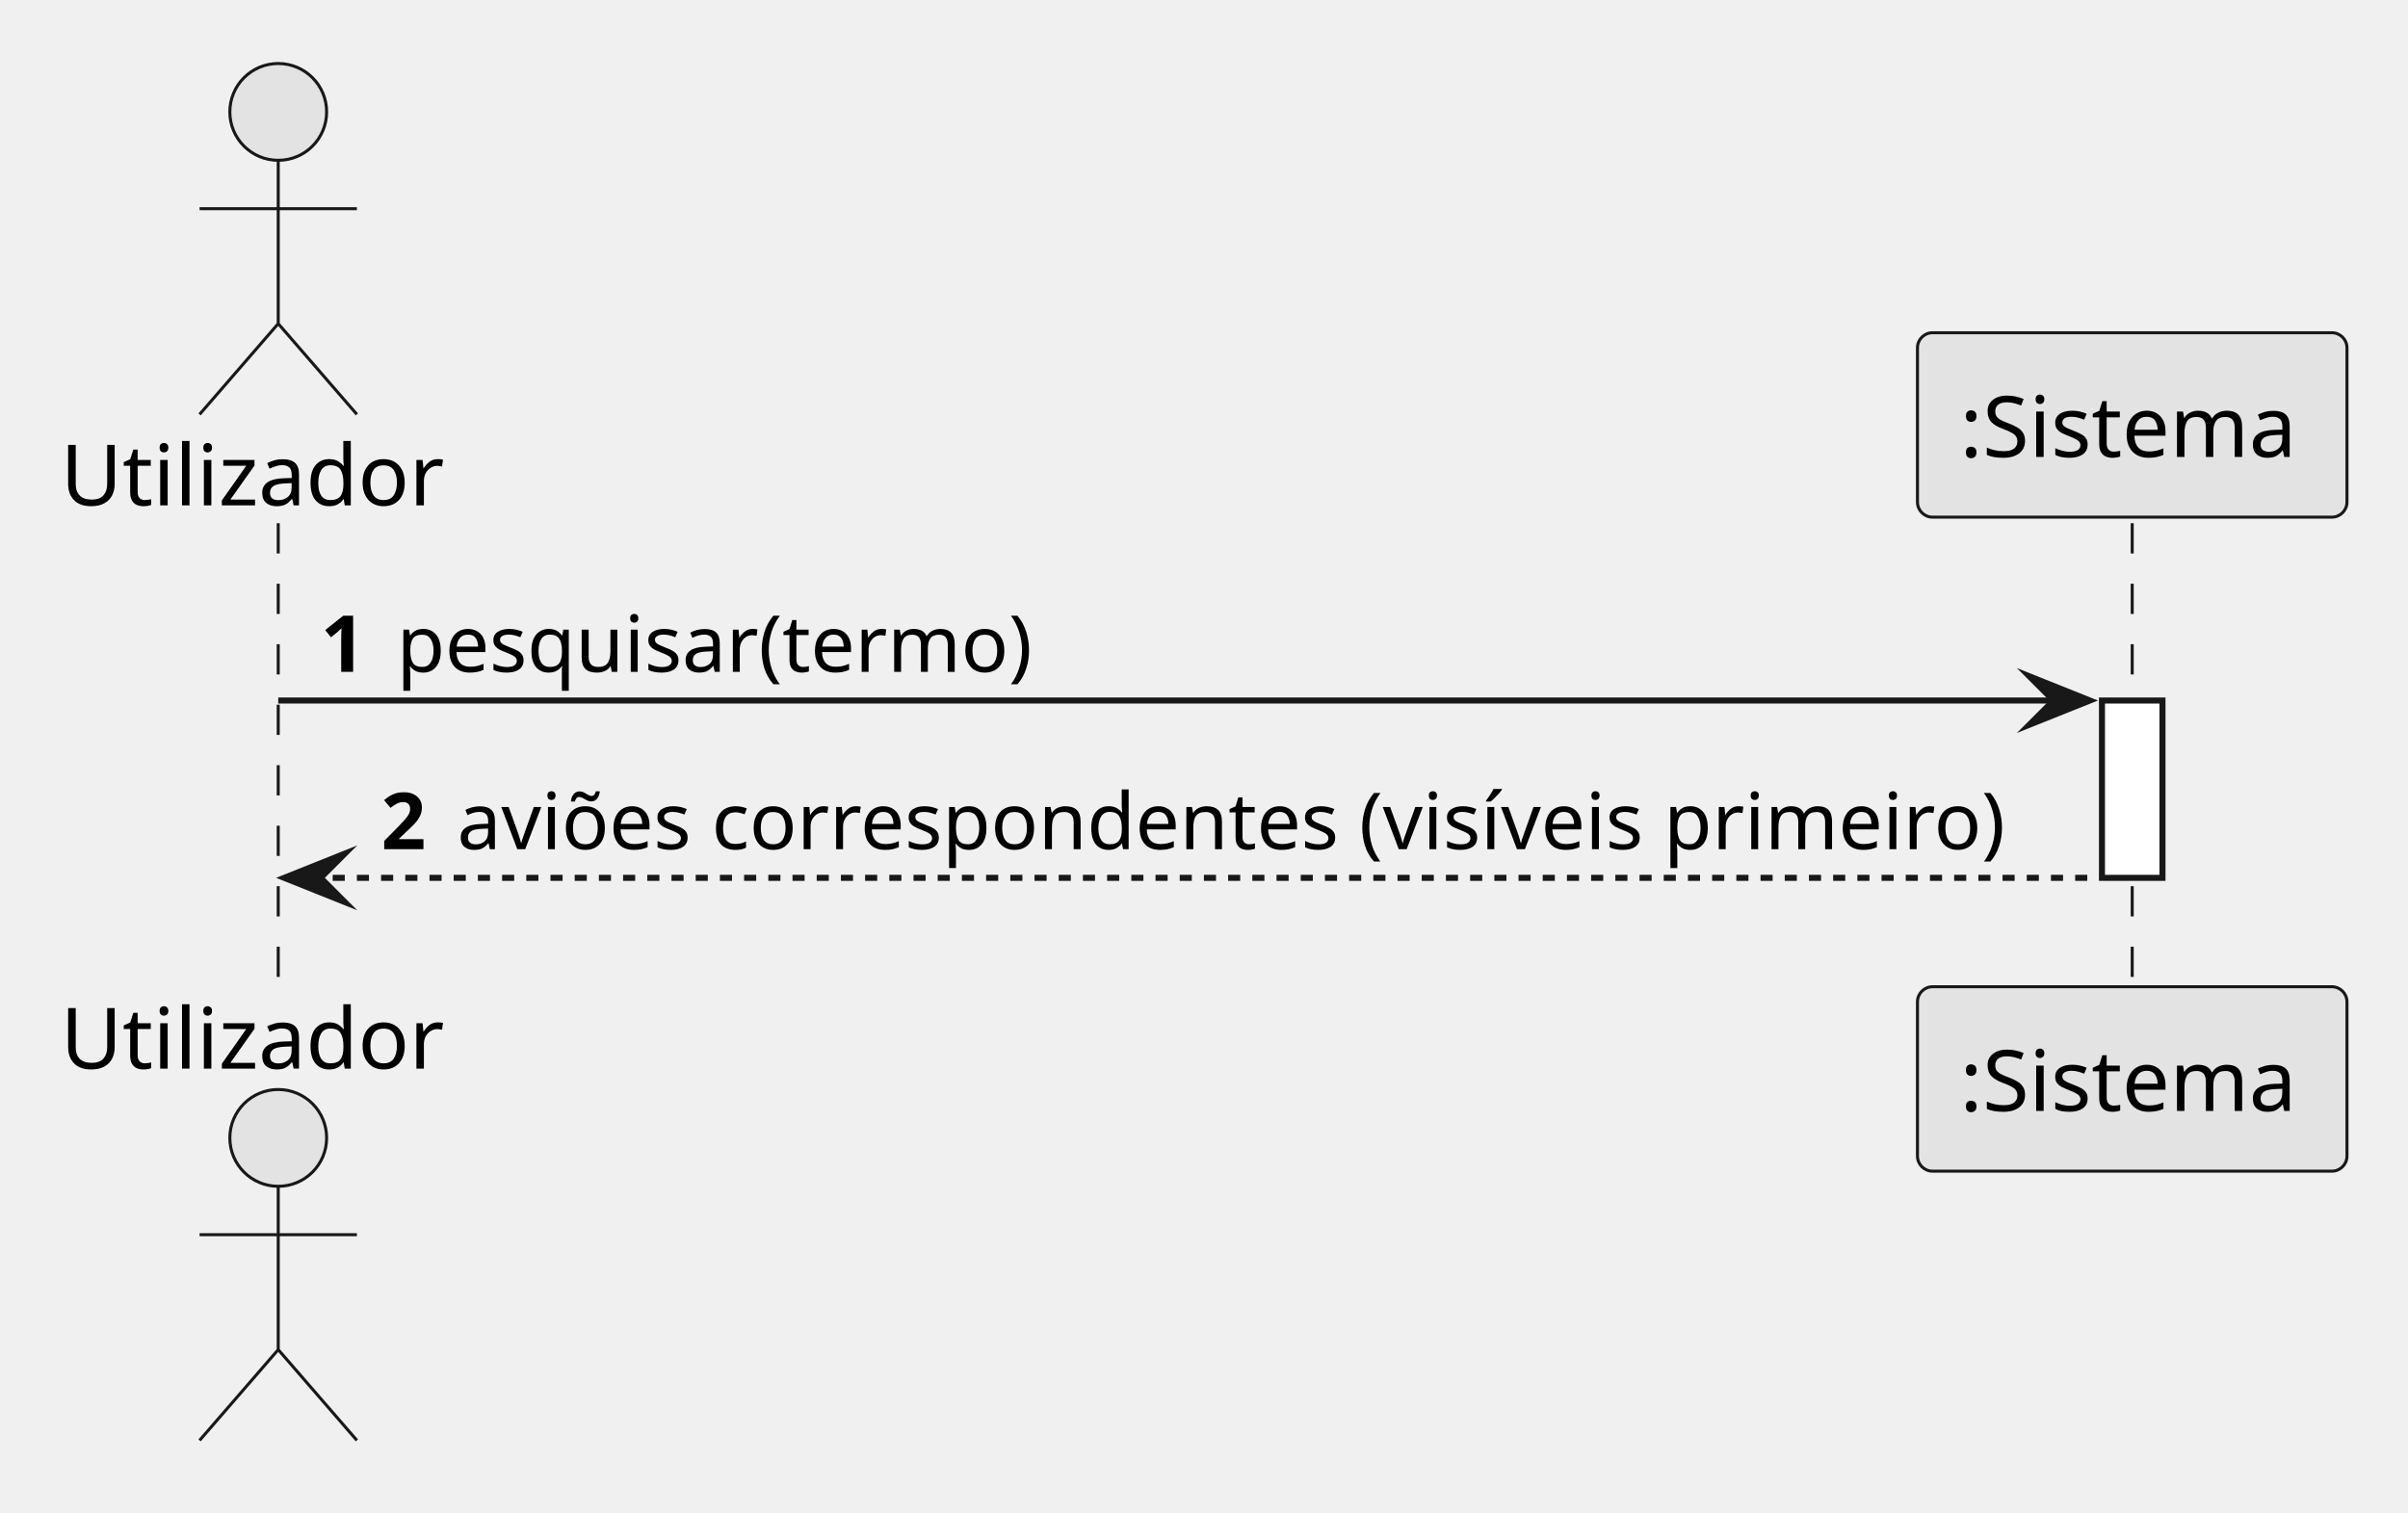
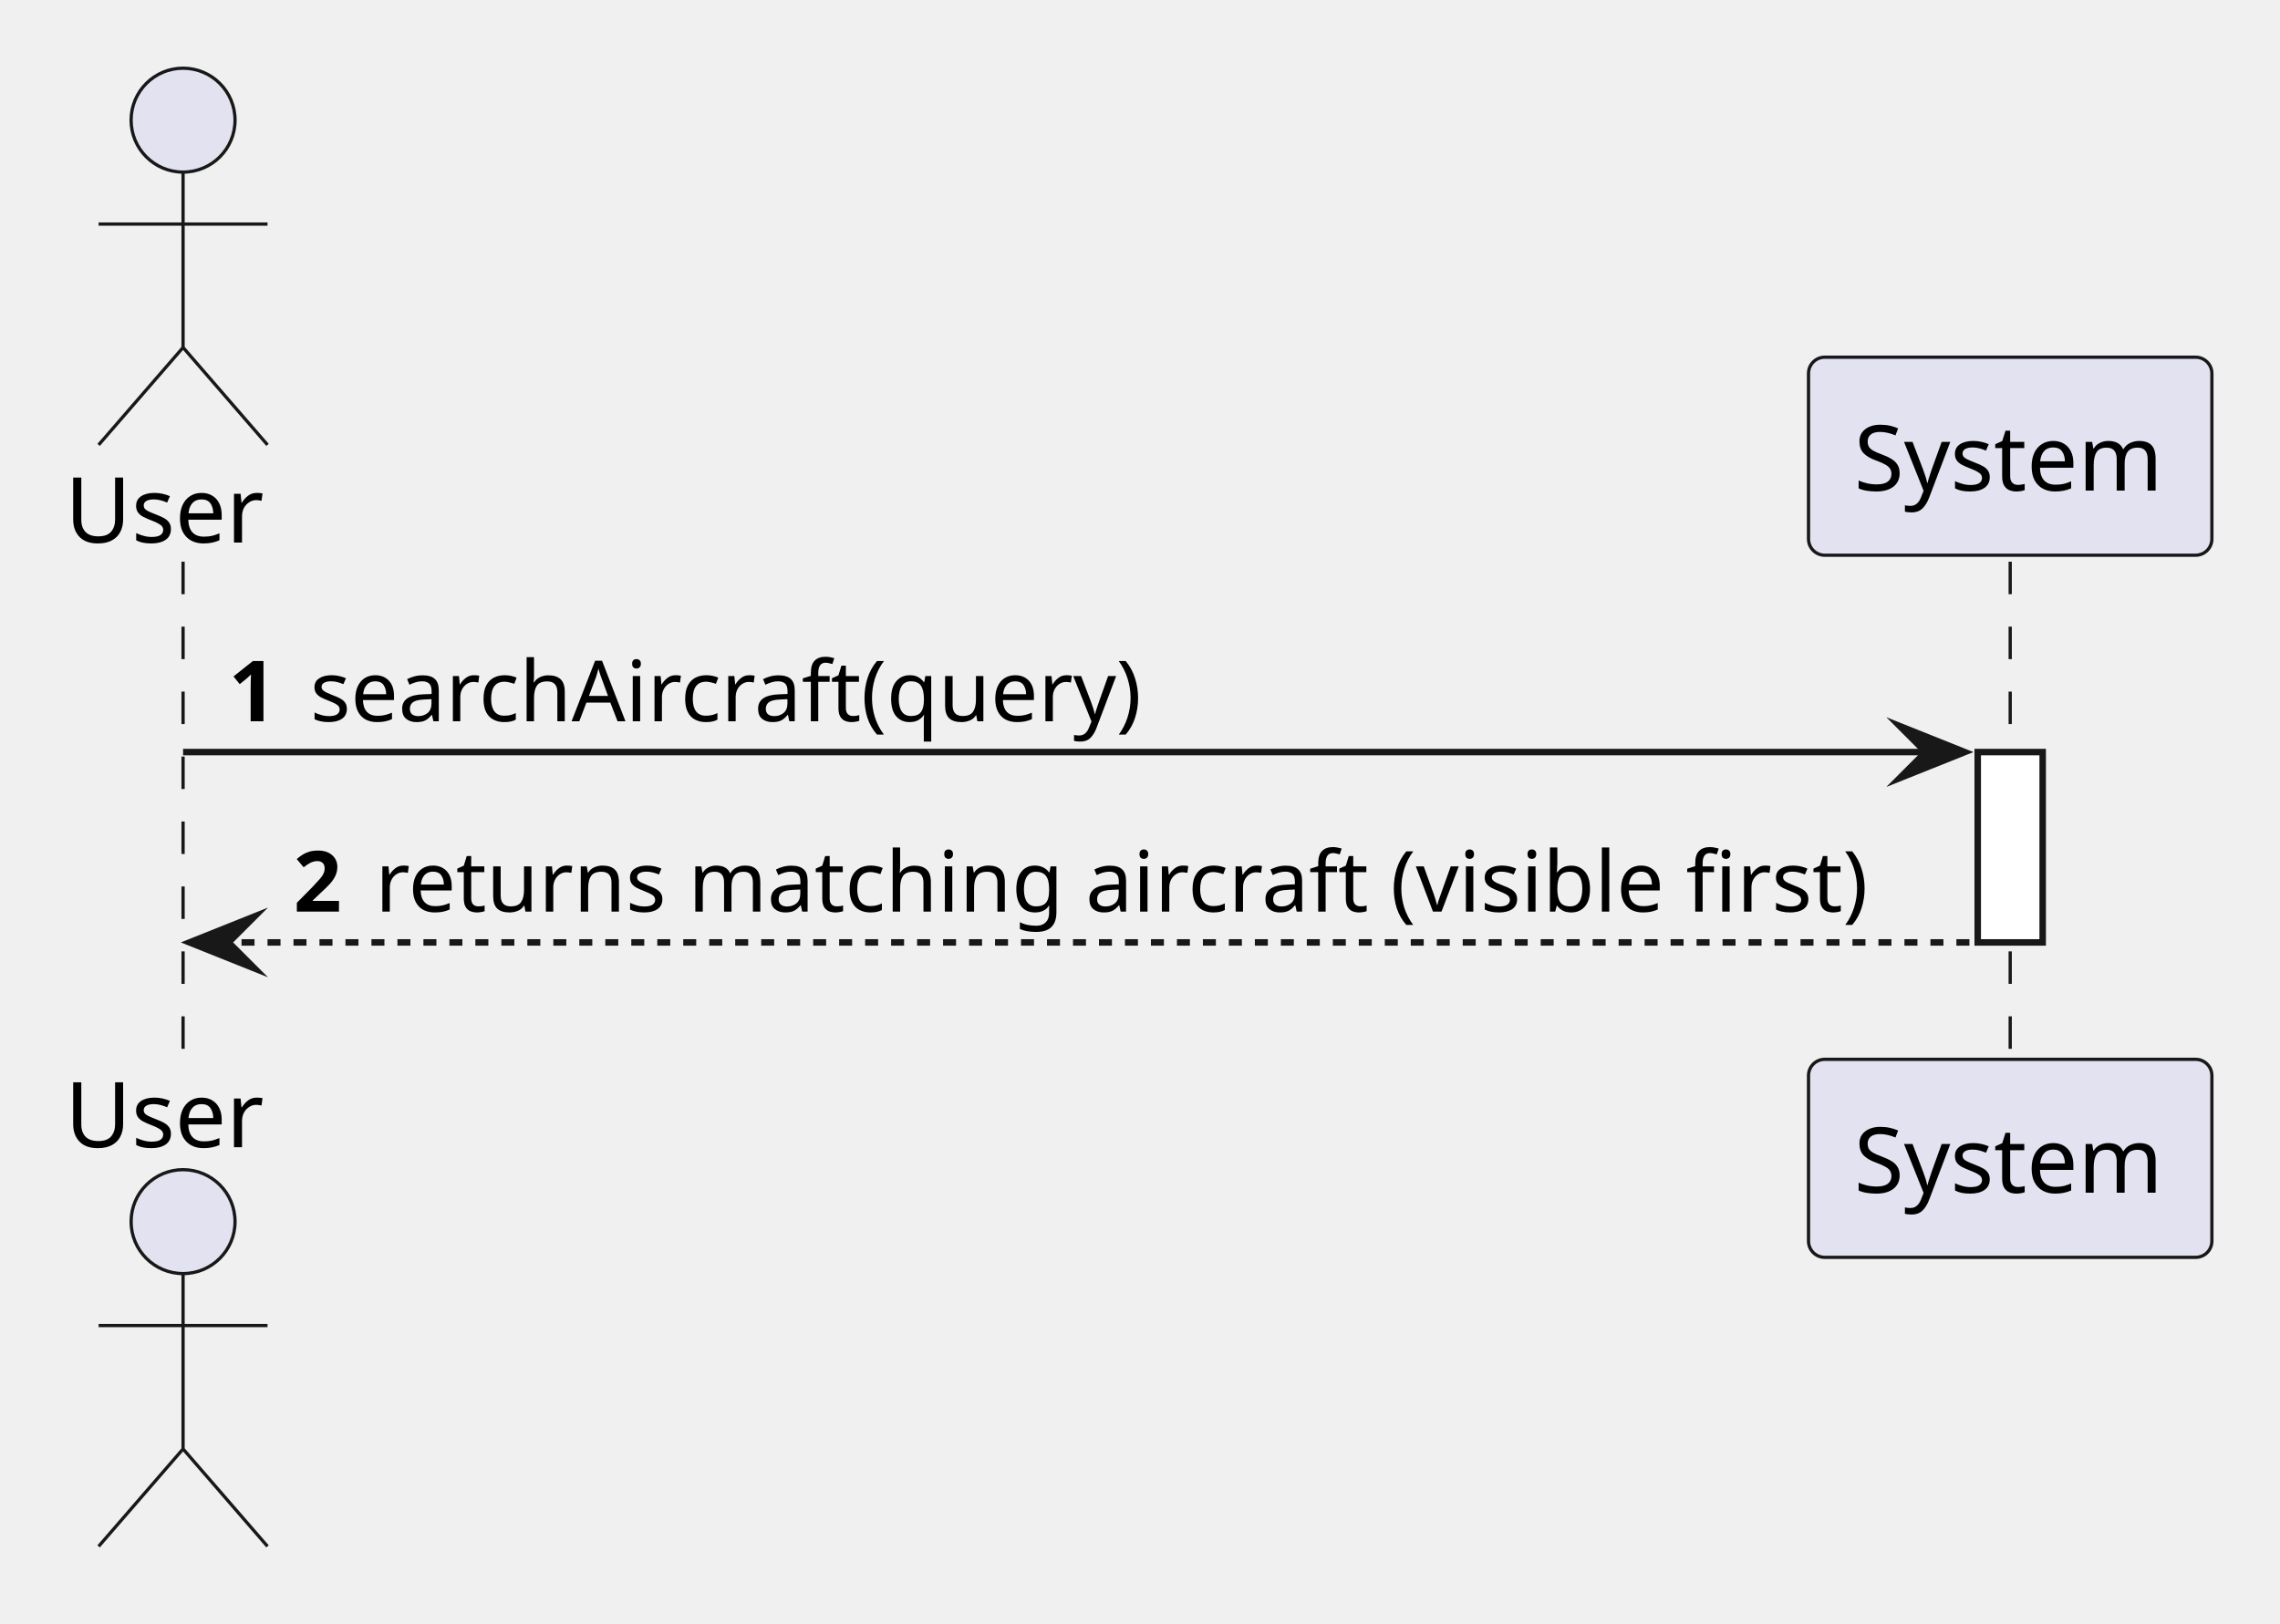
- <svg xmlns="http://www.w3.org/2000/svg" version="1.1" data-diagram-type="SEQUENCE" style="width:398px;height:250px;background:#FFFFFF;" width="398px" height="250px" viewBox="0 0 398 250" zoomAndPan="magnify" preserveAspectRatio="none" contentStyleType="text/css">
+ <svg xmlns="http://www.w3.org/2000/svg" version="1.1" data-diagram-type="SEQUENCE" style="width:351px;height:250px;background:#FFFFFF;" width="351px" height="250px" viewBox="0 0 351 250" zoomAndPan="magnify" preserveAspectRatio="none" contentStyleType="text/css">
  <defs />
  <g font-family="sans-serif" lengthAdjust="spacing">
-     <g class="participant-lifeline" data-qualified-name="U" data-entity-uid="part1" id="part1-lifeline" data-source-line="3">
+     <g class="participant-lifeline" data-qualified-name="A" data-entity-uid="part1" id="part1-lifeline" data-source-line="2">
      <g>
-         <rect x="42.487" y="86.488" width="8" height="76.621" fill="#000" fill-opacity="0" />
-         <line x1="45.987" y1="86.488" x2="45.987" y2="163.109" style="stroke:#181818;stroke-width:0.5;stroke-dasharray:5,5;" />
+         <rect x="24.683" y="86.488" width="8" height="76.621" fill="#000" fill-opacity="0" />
+         <line x1="28.183" y1="86.488" x2="28.183" y2="163.109" style="stroke:#181818;stroke-width:0.5;stroke-dasharray:5,5;" />
      </g>
    </g>
-     <g class="participant-lifeline" data-qualified-name="S" data-entity-uid="part2" id="part2-lifeline" data-source-line="4">
+     <g class="participant-lifeline" data-qualified-name="S" data-entity-uid="part2" id="part2-lifeline" data-source-line="3">
      <g>
-         <rect x="348.918" y="86.488" width="8" height="76.621" fill="#000" fill-opacity="0" />
-         <line x1="352.418" y1="86.488" x2="352.418" y2="163.109" style="stroke:#181818;stroke-width:0.5;stroke-dasharray:5,5;" />
+         <rect x="305.965" y="86.488" width="8" height="76.621" fill="#000" fill-opacity="0" />
+         <line x1="309.465" y1="86.488" x2="309.465" y2="163.109" style="stroke:#181818;stroke-width:0.5;stroke-dasharray:5,5;" />
      </g>
    </g>
    <g>
-       <rect x="347.418" y="115.799" width="10" height="29.311" fill="#FFF" style="stroke:#181818;stroke-width:1;" />
+       <rect x="304.465" y="115.799" width="10" height="29.311" fill="#FFF" style="stroke:#181818;stroke-width:1;" />
    </g>
-     <g class="participant participant-head" data-qualified-name="U" data-entity-uid="part1" id="part1-head" data-source-line="3">
-       <text x="10" y="83.535" fill="#000" font-size="14" textLength="65.974">Utilizador</text>
-       <ellipse cx="45.987" cy="18.5" rx="8" ry="8" fill="#E3E3E3" style="stroke:#181818;stroke-width:0.5;" />
-       <path d="M45.987,26.5 L45.987,53.5 M32.987,34.5 L58.987,34.5 M45.987,53.5 L32.987,68.5 M45.987,53.5 L58.987,68.5" style="stroke:#181818;stroke-width:0.5;" fill="none" />
+     <g class="participant participant-head" data-qualified-name="A" data-entity-uid="part1" id="part1-head" data-source-line="2">
+       <text x="10" y="83.535" fill="#000" font-size="14" textLength="30.365">User</text>
+       <ellipse cx="28.183" cy="18.5" rx="8" ry="8" fill="#E2E2F0" style="stroke:#181818;stroke-width:0.5;" />
+       <path d="M28.183,26.5 L28.183,53.5 M15.183,34.5 L41.183,34.5 M28.183,53.5 L15.183,68.5 M28.183,53.5 L41.183,68.5" style="stroke:#181818;stroke-width:0.5;" fill="none" />
    </g>
-     <g class="participant participant-head" data-qualified-name="S" data-entity-uid="part2" id="part2-head" data-source-line="4">
-       <rect x="316.923" y="55" width="70.991" height="30.488" fill="#E3E3E3" style="stroke:#181818;stroke-width:0.5;" rx="2.5" ry="2.5" />
-       <text x="323.923" y="75.535" fill="#000" font-size="14" textLength="56.991">:Sistema</text>
+     <g class="participant participant-head" data-qualified-name="S" data-entity-uid="part2" id="part2-head" data-source-line="3">
+       <rect x="278.416" y="55" width="62.098" height="30.488" fill="#E2E2F0" style="stroke:#181818;stroke-width:0.5;" rx="2.5" ry="2.5" />
+       <text x="285.416" y="75.535" fill="#000" font-size="14" textLength="48.098">System</text>
    </g>
-     <g class="participant participant-tail" data-qualified-name="U" data-entity-uid="part1" id="part1-tail" data-source-line="3">
-       <text x="10" y="176.645" fill="#000" font-size="14" textLength="65.974">Utilizador</text>
-       <ellipse cx="45.987" cy="188.098" rx="8" ry="8" fill="#E3E3E3" style="stroke:#181818;stroke-width:0.5;" />
-       <path d="M45.987,196.098 L45.987,223.098 M32.987,204.098 L58.987,204.098 M45.987,223.098 L32.987,238.098 M45.987,223.098 L58.987,238.098" style="stroke:#181818;stroke-width:0.5;" fill="none" />
+     <g class="participant participant-tail" data-qualified-name="A" data-entity-uid="part1" id="part1-tail" data-source-line="2">
+       <text x="10" y="176.645" fill="#000" font-size="14" textLength="30.365">User</text>
+       <ellipse cx="28.183" cy="188.098" rx="8" ry="8" fill="#E2E2F0" style="stroke:#181818;stroke-width:0.5;" />
+       <path d="M28.183,196.098 L28.183,223.098 M15.183,204.098 L41.183,204.098 M28.183,223.098 L15.183,238.098 M28.183,223.098 L41.183,238.098" style="stroke:#181818;stroke-width:0.5;" fill="none" />
    </g>
-     <g class="participant participant-tail" data-qualified-name="S" data-entity-uid="part2" id="part2-tail" data-source-line="4">
-       <rect x="316.923" y="163.109" width="70.991" height="30.488" fill="#E3E3E3" style="stroke:#181818;stroke-width:0.5;" rx="2.5" ry="2.5" />
-       <text x="323.923" y="183.645" fill="#000" font-size="14" textLength="56.991">:Sistema</text>
+     <g class="participant participant-tail" data-qualified-name="S" data-entity-uid="part2" id="part2-tail" data-source-line="3">
+       <rect x="278.416" y="163.109" width="62.098" height="30.488" fill="#E2E2F0" style="stroke:#181818;stroke-width:0.5;" rx="2.5" ry="2.5" />
+       <text x="285.416" y="183.645" fill="#000" font-size="14" textLength="48.098">System</text>
    </g>
-     <g class="message" data-entity-1="part1" data-entity-2="part2" id="msg1" data-source-line="6">
-       <polygon points="335.418,111.799,345.418,115.799,335.418,119.799,339.418,115.799" fill="#181818" style="stroke:#181818;stroke-width:1;stroke-linejoin:miter;stroke-miterlimit:10;" />
-       <line x1="45.987" y1="115.799" x2="341.418" y2="115.799" style="stroke:#181818;stroke-width:1;" />
-       <text x="52.987" y="111.057" fill="#000" font-size="13" font-weight="700">1</text>
-       <text x="65.563" y="111.057" fill="#000" font-size="13" textLength="107.187">pesquisar(termo)</text>
+     <g class="message" data-entity-1="part1" data-entity-2="part2" id="msg1" data-source-line="5">
+       <polygon points="292.465,111.799,302.465,115.799,292.465,119.799,296.465,115.799" fill="#181818" style="stroke:#181818;stroke-width:1;stroke-linejoin:miter;stroke-miterlimit:10;" />
+       <line x1="28.183" y1="115.799" x2="298.465" y2="115.799" style="stroke:#181818;stroke-width:1;" />
+       <text x="35.183" y="111.057" fill="#000" font-size="13" font-weight="700">1</text>
+       <text x="47.758" y="111.057" fill="#000" font-size="13" textLength="132">searchAircraft(query)</text>
    </g>
-     <g class="message" data-entity-1="part2" data-entity-2="part1" id="msg2" data-source-line="8">
-       <polygon points="56.987,141.109,46.987,145.109,56.987,149.109,52.987,145.109" fill="#181818" style="stroke:#181818;stroke-width:1;stroke-linejoin:miter;stroke-miterlimit:10;" />
-       <line x1="50.987" y1="145.109" x2="346.418" y2="145.109" style="stroke:#181818;stroke-width:1;stroke-dasharray:2,2;" />
-       <text x="62.987" y="140.367" fill="#000" font-size="13" font-weight="700">2</text>
-       <text x="75.563" y="140.367" fill="#000" font-size="13" textLength="264.856">aviões correspondentes (visíveis primeiro)</text>
+     <g class="message" data-entity-1="part2" data-entity-2="part1" id="msg2" data-source-line="7">
+       <polygon points="39.183,141.109,29.183,145.109,39.183,149.109,35.183,145.109" fill="#181818" style="stroke:#181818;stroke-width:1;stroke-linejoin:miter;stroke-miterlimit:10;" />
+       <line x1="33.183" y1="145.109" x2="303.465" y2="145.109" style="stroke:#181818;stroke-width:1;stroke-dasharray:2,2;" />
+       <text x="45.183" y="140.367" fill="#000" font-size="13" font-weight="700">2</text>
+       <text x="57.758" y="140.367" fill="#000" font-size="13" textLength="239.707">returns matching aircraft (visible first)</text>
    </g>
  </g>
</svg>
